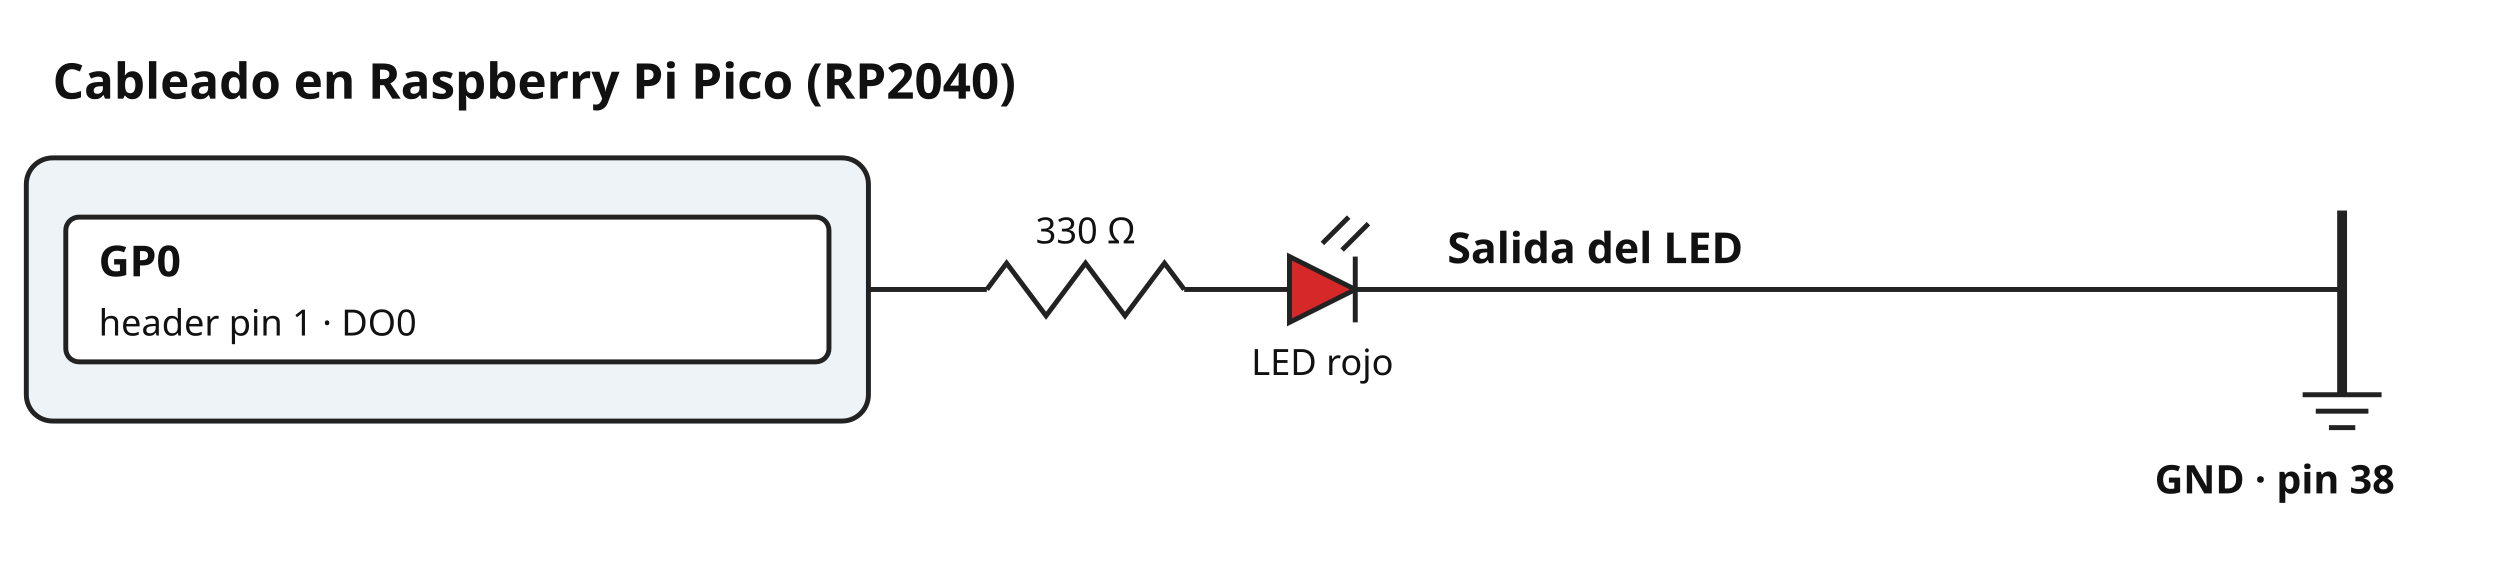
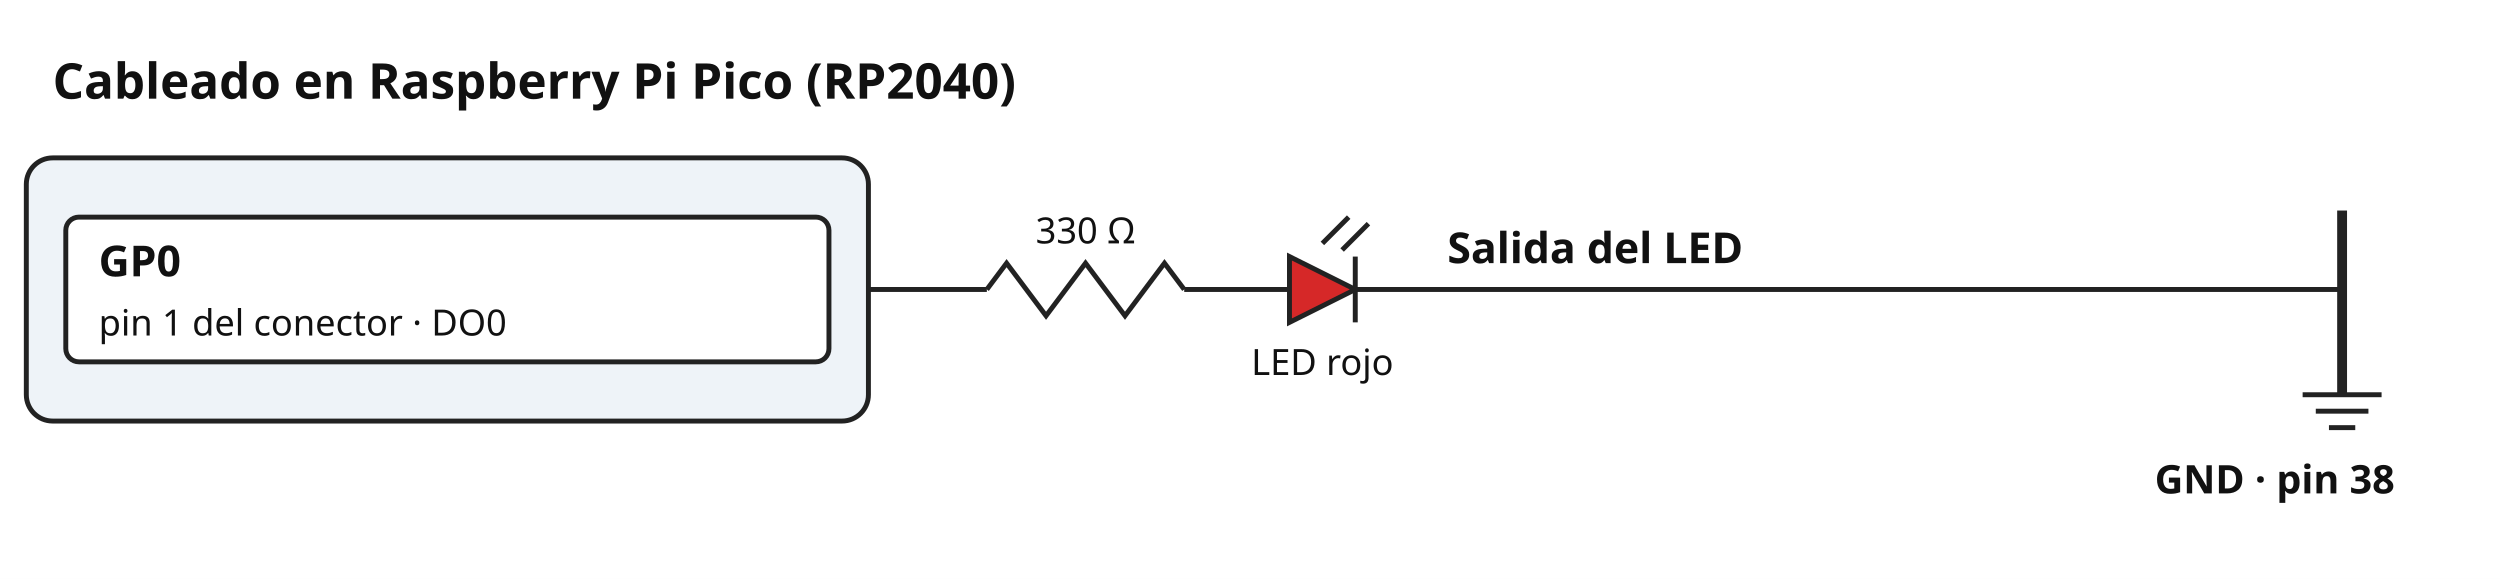
<svg xmlns="http://www.w3.org/2000/svg" viewBox="0 0 760 176" width="760" height="176" role="img" aria-labelledby="wiring-rpi-pico-rp2040-title wiring-rpi-pico-rp2040-desc" font-family="sans-serif" fill="#111111" stroke="#222222" stroke-width="1.5">
  <rect width="760" height="176" fill="#ffffff" stroke="none" />
  <text stroke="none" x="16" y="30" font-size="15" font-weight="bold">Cableado en Raspberry Pi Pico (RP2040)</text>
  <rect x="8" y="48" width="256" height="80" rx="8" fill="#eef3f8" />
  <rect x="20" y="66" width="232" height="44" rx="4" fill="#ffffff" />
  <text stroke="none" x="30" y="84" font-size="13" font-weight="bold">GP0</text>
-   <text stroke="none" x="30" y="102" font-size="11">header pin 1 · DO0</text>
+   <text stroke="none" x="30" y="102" font-size="11">pin 1 del conector · DO0</text>
  <text stroke="none" x="440" y="80" font-size="13" font-weight="bold">Salida del LED</text>
  <polyline points="264,88 300,88" fill="none" />
  <polyline points="300,88 306,80 318,96 330,80 342,96 354,80 360,88" fill="none" />
  <text stroke="none" x="330" y="74" text-anchor="middle" font-size="11">330 Ω</text>
  <polyline points="360,88 392,88" fill="none" />
  <polygon points="392,78 392,98 412,88" fill="#d62828" />
  <polyline points="412,78 412,98" fill="none" />
  <polyline points="402,74 410,66" fill="none" />
  <polyline points="408,76 416,68" fill="none" />
  <text stroke="none" x="402" y="114" text-anchor="middle" font-size="11">LED rojo</text>
  <polyline points="412,88 712,88" fill="none" />
  <polyline points="712,64 712,120" fill="none" stroke-width="3" />
  <polyline points="700,120 724,120" fill="none" />
  <polyline points="704,125 720,125" fill="none" />
  <polyline points="708,130 716,130" fill="none" />
  <text stroke="none" x="728" y="150" text-anchor="end" font-size="12" font-weight="bold">GND · pin 38</text>
</svg>
